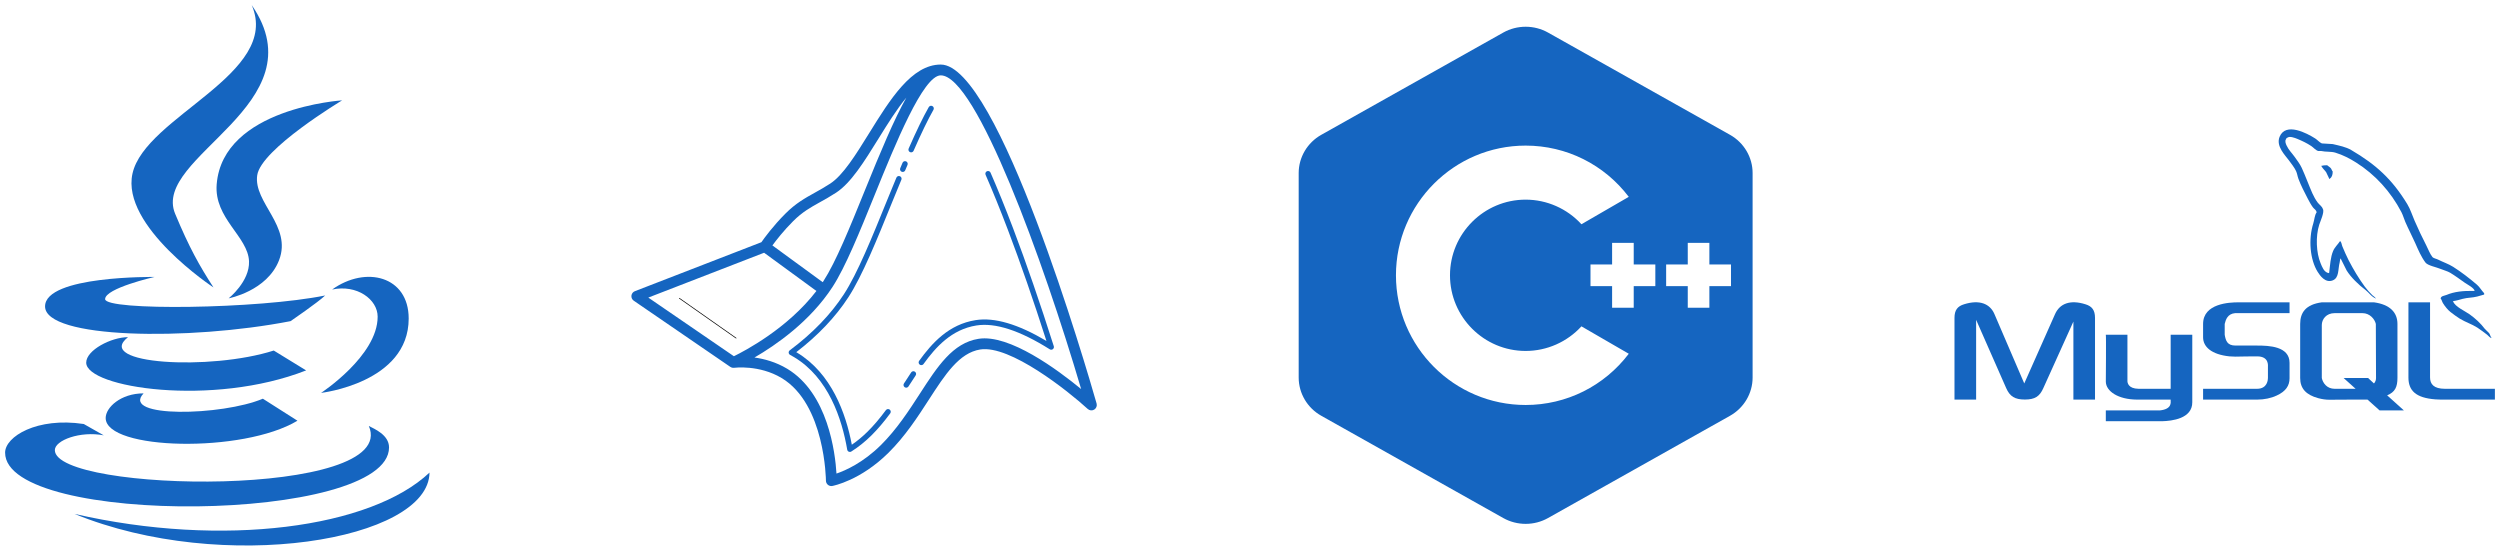
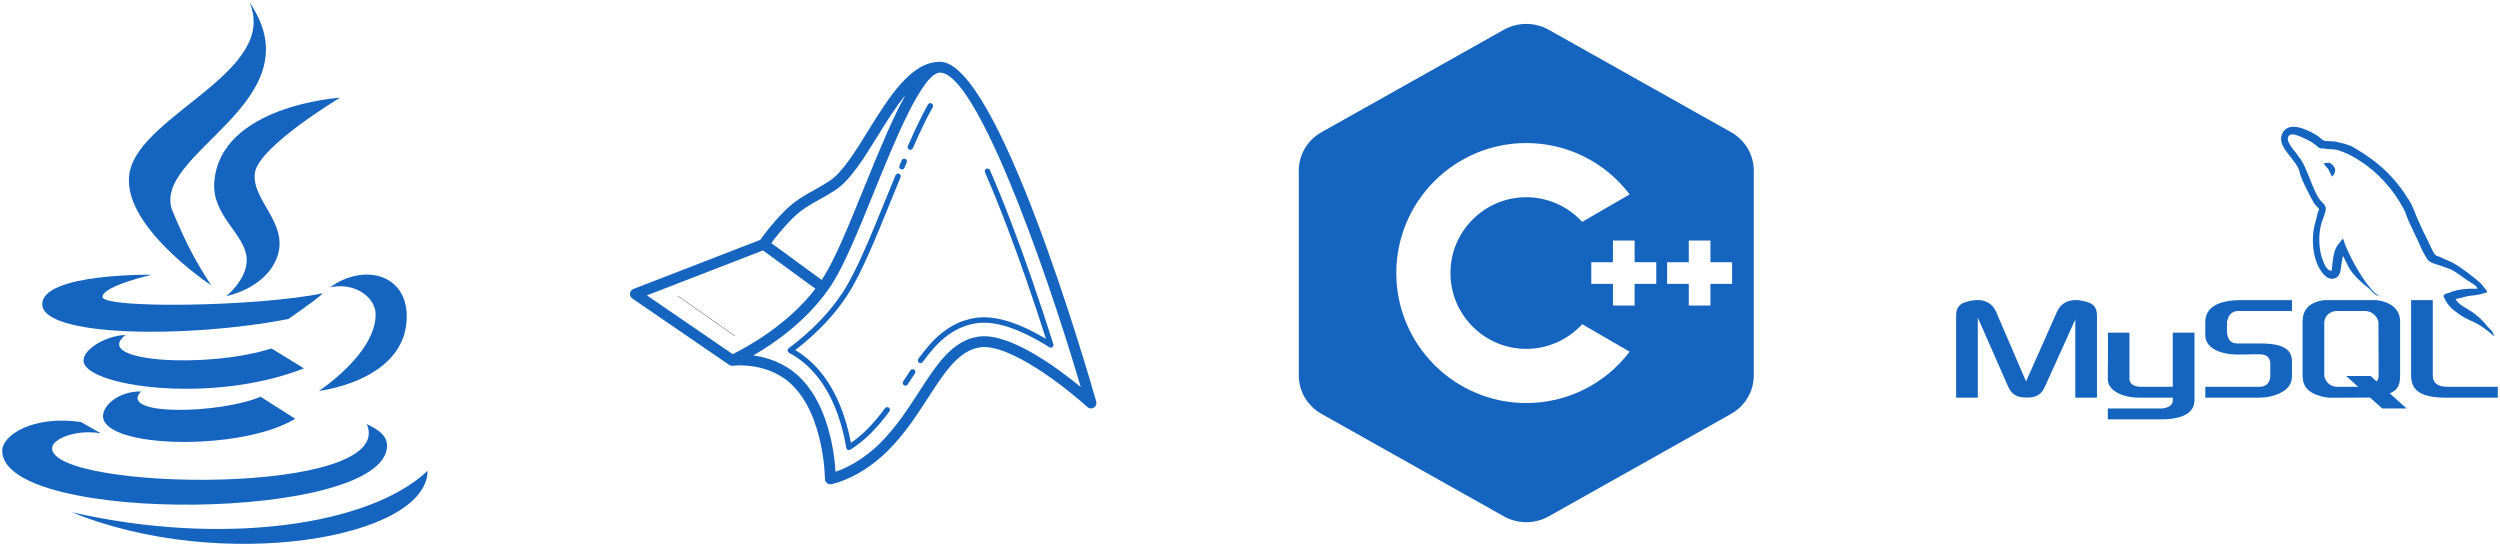
- <svg xmlns="http://www.w3.org/2000/svg" width="489.619mm" height="107.835mm" viewBox="0 0 489.619 107.835" version="1.1" id="svg5">
+ <svg xmlns="http://www.w3.org/2000/svg" width="1123.036mm" height="245.314mm" viewBox="0 0 1123.036 245.314" version="1.1" id="svg5">
  <defs id="defs2" />
-   <g id="layer1" transform="translate(129.5576,-88.6856)">
+   <g id="layer1" transform="translate(446.2663,-19.94602)">
    <g id="g970" transform="matrix(4,0,0,4,-345.756,-427.8087)" style="stroke-width:0.25">
-       <g style="fill:#1565c0;fill-opacity:1;stroke-width:0.25" id="g833" transform="matrix(0.5291667,0,0,0.5291667,115.5189,129.3734)">
-         <path d="m 43.911,12.003 v 0 L 27.069,2.54 c -1.276,-0.717 -2.861,-0.717 -4.138,0 L 6.089,12.003 C 4.801,12.727 4,14.081 4,15.537 v 18.927 c 0,1.455 0.8,2.809 2.089,3.533 l 16.842,9.464 c 0.638,0.358 1.354,0.538 2.069,0.538 0.715,0 1.431,-0.179 2.069,-0.538 L 43.911,37.998 C 45.2,37.272 46,35.918 46,34.463 V 15.537 c 0,-1.456 -0.801,-2.81 -2.089,-3.534 z M 25,37 c -6.617,0 -12,-5.383 -12,-12 0,-6.617 5.383,-12 12,-12 3.78,0 7.275,1.755 9.542,4.741 l -4.38,2.536 C 28.844,18.837 26.973,18 25,18 c -3.86,0 -7,3.14 -7,7 0,3.86 3.14,7 7,7 1.973,0 3.844,-0.837 5.162,-2.277 l 4.38,2.536 C 32.275,35.245 28.78,37 25,37 Z M 37,26 h -2 v 2 h -2 v -2 h -2 v -2 h 2 v -2 h 2 v 2 h 2 z m 7,0 h -2 v 2 h -2 v -2 h -2 v -2 h 2 v -2 h 2 v 2 h 2 z" id="path824" style="fill:#1565c0;fill-opacity:1;stroke-width:0.25" />
+       <g style="fill:#1565c0;fill-opacity:1;stroke-width:0.109" id="g833" transform="matrix(1.216554,0,0,1.216554,115.8656,112.1883)">
+         <path d="m 43.911,12.003 v 0 L 27.069,2.54 c -1.276,-0.717 -2.861,-0.717 -4.138,0 L 6.089,12.003 C 4.801,12.727 4,14.081 4,15.537 v 18.927 c 0,1.455 0.8,2.809 2.089,3.533 l 16.842,9.464 c 0.638,0.358 1.354,0.538 2.069,0.538 0.715,0 1.431,-0.179 2.069,-0.538 L 43.911,37.998 C 45.2,37.272 46,35.918 46,34.463 V 15.537 c 0,-1.456 -0.801,-2.81 -2.089,-3.534 z M 25,37 c -6.617,0 -12,-5.383 -12,-12 0,-6.617 5.383,-12 12,-12 3.78,0 7.275,1.755 9.542,4.741 l -4.38,2.536 C 28.844,18.837 26.973,18 25,18 c -3.86,0 -7,3.14 -7,7 0,3.86 3.14,7 7,7 1.973,0 3.844,-0.837 5.162,-2.277 l 4.38,2.536 C 32.275,35.245 28.78,37 25,37 Z M 37,26 h -2 v 2 h -2 v -2 h -2 v -2 h 2 v -2 h 2 v 2 h 2 z m 7,0 h -2 v 2 h -2 v -2 h -2 v -2 h 2 v -2 h 2 v 2 h 2 z" id="path824" style="fill:#1565c0;fill-opacity:1;stroke-width:0.109" />
      </g>
-       <g style="fill:#1565c0;fill-opacity:1;stroke-width:0.25" id="g862" transform="matrix(0.5291667,0,0,0.5291667,51.4601,129.3746)">
-         <path d="m 24.646,26.121 c -1.302,-2.014 -2.242,-3.68 -3.548,-6.817 -2.208,-5.306 13.433,-10.1 7.087,-19.306 2.75,6.363 -9.863,10.291 -11.034,15.593 -1.076,4.871 7.488,10.53 7.495,10.53 z" id="path835" style="fill:#1565c0;fill-opacity:1;stroke-width:0.25" />
-         <path d="m 24.942,16.583 c -0.251,3.148 2.903,4.828 2.993,7.119 0.073,1.871 -1.885,3.428 -1.885,3.428 0,0 3.552,-0.667 4.662,-3.524 1.231,-3.167 -2.386,-5.331 -2.019,-7.867 0.351,-2.426 7.858,-6.928 7.858,-6.928 0,0 -11.046,0.7 -11.609,7.772 z m 10.683,9.732 c 2.283,-0.492 4.211,0.904 4.211,2.515 0,3.624 -5.236,7.049 -5.236,7.049 0,0 8.108,-0.927 8.108,-6.881 0,-3.933 -3.983,-4.914 -7.083,-2.683 z" id="path837" style="fill:#1565c0;fill-opacity:1;stroke-width:0.25" />
-         <path d="m 31.779,29.24 c 0,0 2.529,-1.73 3.201,-2.376 -6.202,1.264 -20.36,1.432 -20.36,0.337 0,-1.009 4.563,-2.049 4.563,-2.049 0,0 -10.12,-0.139 -10.12,2.726 10e-4,2.991 13.252,3.202 22.716,1.362 z" id="path839" style="fill:#1565c0;fill-opacity:1;stroke-width:0.25" />
-         <path d="m 30.223,31.96 c -5.867,1.878 -16.685,1.276 -13.483,-1.238 -1.554,0 -3.87,1.202 -3.87,2.357 0,2.325 11.693,4.115 20.349,0.719 z" id="path841" style="fill:#1565c0;fill-opacity:1;stroke-width:0.25" />
-         <path d="m 18.18,35.922 c -2.128,0 -3.509,1.315 -3.509,2.28 0,2.985 12.708,3.286 17.744,0.251 l -3.2,-2.037 C 25.454,38.007 16.008,38.222 18.18,35.922 Z" id="path843" style="fill:#1565c0;fill-opacity:1;stroke-width:0.25" />
-         <path d="m 40.89,40.924 c 0,-1.167 -1.374,-1.721 -1.87,-1.986 2.901,6.718 -29.052,6.196 -29.052,2.233 0,-0.904 2.347,-1.787 4.525,-1.365 L 12.645,38.757 C 8.31,38.102 5.366,39.928 5.366,41.405 5.365,48.281 40.89,47.95 40.89,40.924 Z" id="path845" style="fill:#1565c0;fill-opacity:1;stroke-width:0.25" />
-         <path d="m 44.635,43.25 c -5.4,5.119 -19.089,6.984 -32.853,3.823 13.763,5.631 32.785,2.463 32.853,-3.823 z" id="path847" style="fill:#1565c0;fill-opacity:1;stroke-width:0.25" />
+       <g style="fill:#1565c0;fill-opacity:1;stroke-width:0.109" id="g862" transform="matrix(1.216554,0,0,1.216554,-31.4056,112.1911)">
+         <path d="m 24.646,26.121 c -1.302,-2.014 -2.242,-3.68 -3.548,-6.817 -2.208,-5.306 13.433,-10.1 7.087,-19.306 2.75,6.363 -9.863,10.291 -11.034,15.593 -1.076,4.871 7.488,10.53 7.495,10.53 z" id="path835" style="fill:#1565c0;fill-opacity:1;stroke-width:0.109" />
+         <path d="m 24.942,16.583 c -0.251,3.148 2.903,4.828 2.993,7.119 0.073,1.871 -1.885,3.428 -1.885,3.428 0,0 3.552,-0.667 4.662,-3.524 1.231,-3.167 -2.386,-5.331 -2.019,-7.867 0.351,-2.426 7.858,-6.928 7.858,-6.928 0,0 -11.046,0.7 -11.609,7.772 z m 10.683,9.732 c 2.283,-0.492 4.211,0.904 4.211,2.515 0,3.624 -5.236,7.049 -5.236,7.049 0,0 8.108,-0.927 8.108,-6.881 0,-3.933 -3.983,-4.914 -7.083,-2.683 z" id="path837" style="fill:#1565c0;fill-opacity:1;stroke-width:0.109" />
+         <path d="m 31.779,29.24 c 0,0 2.529,-1.73 3.201,-2.376 -6.202,1.264 -20.36,1.432 -20.36,0.337 0,-1.009 4.563,-2.049 4.563,-2.049 0,0 -10.12,-0.139 -10.12,2.726 10e-4,2.991 13.252,3.202 22.716,1.362 z" id="path839" style="fill:#1565c0;fill-opacity:1;stroke-width:0.109" />
+         <path d="m 30.223,31.96 c -5.867,1.878 -16.685,1.276 -13.483,-1.238 -1.554,0 -3.87,1.202 -3.87,2.357 0,2.325 11.693,4.115 20.349,0.719 z" id="path841" style="fill:#1565c0;fill-opacity:1;stroke-width:0.109" />
+         <path d="m 18.18,35.922 c -2.128,0 -3.509,1.315 -3.509,2.28 0,2.985 12.708,3.286 17.744,0.251 l -3.2,-2.037 C 25.454,38.007 16.008,38.222 18.18,35.922 Z" id="path843" style="fill:#1565c0;fill-opacity:1;stroke-width:0.109" />
+         <path d="m 40.89,40.924 c 0,-1.167 -1.374,-1.721 -1.87,-1.986 2.901,6.718 -29.052,6.196 -29.052,2.233 0,-0.904 2.347,-1.787 4.525,-1.365 L 12.645,38.757 C 8.31,38.102 5.366,39.928 5.366,41.405 5.365,48.281 40.89,47.95 40.89,40.924 Z" id="path845" style="fill:#1565c0;fill-opacity:1;stroke-width:0.109" />
+         <path d="m 44.635,43.25 c -5.4,5.119 -19.089,6.984 -32.853,3.823 13.763,5.631 32.785,2.463 32.853,-3.823 z" id="path847" style="fill:#1565c0;fill-opacity:1;stroke-width:0.109" />
      </g>
-       <g style="fill:#1565c0;fill-opacity:1;stroke-width:0.25" id="g894" transform="matrix(0.2645833,0,0,0.2645833,83.37634,129.6383)">
-         <path d="M 92.087,72.725 C 90.252,66.305 73.86,10 63.25,10 c -5.383,0 -9.383,6.454 -13.251,12.696 -2.481,4.004 -4.825,7.786 -7.208,9.336 -1.034,0.673 -1.965,1.19 -2.865,1.69 -1.808,1.004 -3.515,1.953 -5.415,3.854 -2.288,2.287 -3.926,4.543 -4.453,5.299 L 6.639,51.942 c -0.346,0.134 -0.589,0.449 -0.632,0.817 -0.043,0.368 0.122,0.73 0.428,0.94 L 24.31,65.95 24.313,65.945 c 0.2,0.137 0.446,0.205 0.699,0.171 0.045,-0.006 4.631,-0.601 8.789,1.894 8.058,4.834 8.199,18.852 8.199,18.993 10e-4,0.296 0.134,0.578 0.362,0.767 C 42.543,87.92 42.77,88 43,88 c 0.062,0 0.122,-0.005 0.183,-0.017 0.211,-0.039 5.209,-1.017 10.375,-6.125 3.115,-3.081 5.441,-6.676 7.493,-9.848 3.008,-4.65 5.605,-8.666 9.508,-9.283 5.492,-0.87 16.224,7.653 19.891,11.01 0.33,0.302 0.819,0.348 1.202,0.113 0.379,-0.235 0.557,-0.694 0.435,-1.125 z M 35.925,38.99 c 1.703,-1.703 3.218,-2.545 4.973,-3.52 0.93,-0.517 1.892,-1.051 2.984,-1.762 2.757,-1.793 5.215,-5.76 7.817,-9.958 1.683,-2.715 3.393,-5.466 5.176,-7.627 -2.265,4.03 -4.73,9.912 -7.708,17.257 -2.745,6.77 -5.337,13.164 -7.618,16.675 -0.048,0.074 -0.099,0.145 -0.147,0.218 l -9.308,-6.802 c 0.717,-0.978 2.085,-2.736 3.831,-4.481 z M 24.967,63.975 9.13,53.123 30.558,44.826 40.239,51.9 c -5.316,6.924 -13.23,11.08 -15.272,12.075 z m 45.279,-3.224 c -4.784,0.757 -7.606,5.12 -10.874,10.172 -1.997,3.086 -4.26,6.584 -7.221,9.512 -3.299,3.262 -6.543,4.69 -8.2,5.255 C 43.721,81.87 42.398,70.835 34.83,66.294 32.731,65.035 30.562,64.46 28.775,64.214 32.702,61.941 39.055,57.564 43.226,51.143 45.611,47.471 48.238,40.991 51.02,34.13 54.807,24.791 59.992,12 63.25,12 69.801,12 82.231,46.33 89.228,70.05 84.85,66.453 75.932,59.849 70.246,60.751 Z" id="path864" style="fill:#1565c0;fill-opacity:1;stroke-width:0.25" />
-         <path d="m 57.765,26.25 c -0.067,0 -0.136,-0.014 -0.201,-0.042 -0.253,-0.111 -0.367,-0.406 -0.257,-0.659 1.458,-3.323 2.675,-5.833 3.721,-7.671 0.136,-0.24 0.44,-0.325 0.682,-0.188 0.24,0.136 0.324,0.442 0.188,0.682 -1.028,1.809 -2.23,4.288 -3.674,7.579 -0.083,0.187 -0.267,0.299 -0.459,0.299 z" id="path866" style="fill:#1565c0;fill-opacity:1;stroke-width:0.25" />
-         <path d="m 56.213,29.875 c -0.064,0 -0.131,-0.013 -0.193,-0.039 -0.255,-0.107 -0.375,-0.4 -0.268,-0.655 l 0.423,-1.001 c 0.107,-0.255 0.399,-0.372 0.655,-0.266 0.254,0.108 0.373,0.401 0.265,0.655 l -0.421,0.999 c -0.08,0.192 -0.266,0.307 -0.461,0.307 z" id="path868" style="fill:#1565c0;fill-opacity:1;stroke-width:0.25" />
-         <path d="m 46.432,81.686 c -0.069,0 -0.139,-0.014 -0.204,-0.043 C 46.076,81.575 45.967,81.435 45.939,81.27 44.965,75.564 42.47,67.963 36.117,64.151 35.868,64.002 35.618,63.86 35.369,63.727 c -0.151,-0.081 -0.25,-0.232 -0.264,-0.403 -0.013,-0.17 0.063,-0.336 0.199,-0.438 4.226,-3.158 7.597,-6.65 10.02,-10.38 2.516,-3.874 5.186,-10.461 8.014,-17.436 0.403,-0.997 0.824,-2.014 1.282,-3.123 l 0.419,-1.013 c 0.105,-0.255 0.397,-0.374 0.652,-0.271 0.256,0.105 0.377,0.398 0.271,0.653 l -0.418,1.013 c -0.458,1.107 -0.878,2.123 -1.281,3.117 -2.846,7.02 -5.533,13.65 -8.102,17.604 -2.368,3.647 -5.612,7.067 -9.648,10.173 0.039,0.023 0.078,0.046 0.117,0.07 6.401,3.84 9.062,11.245 10.16,17.059 1.012,-0.693 1.984,-1.5 2.9,-2.406 1.135,-1.122 2.248,-2.428 3.405,-3.994 0.166,-0.222 0.48,-0.268 0.699,-0.104 0.223,0.164 0.27,0.477 0.105,0.699 -1.188,1.607 -2.335,2.952 -3.507,4.11 -1.154,1.142 -2.397,2.135 -3.695,2.952 -0.08,0.051 -0.173,0.077 -0.265,0.077 z" id="path870" style="fill:#1565c0;fill-opacity:1;stroke-width:0.25" />
-         <path fill="#000000" d="m 58.186,67.25 c -0.445,0.671 -0.888,1.355 -1.334,2.044" id="path872" style="fill:#1565c0;fill-opacity:1;stroke-width:0.25" />
-         <path d="m 56.853,69.794 c -0.094,0 -0.188,-0.026 -0.271,-0.08 -0.231,-0.15 -0.298,-0.459 -0.148,-0.691 0.446,-0.691 0.89,-1.376 1.338,-2.049 0.152,-0.231 0.463,-0.292 0.693,-0.14 0.229,0.153 0.292,0.463 0.139,0.693 -0.444,0.669 -0.886,1.352 -1.33,2.039 -0.097,0.147 -0.258,0.228 -0.421,0.228 z" id="path874" style="fill:#1565c0;fill-opacity:1;stroke-width:0.25" />
-         <path d="m 59.651,65.625 c -0.102,0 -0.204,-0.031 -0.293,-0.095 -0.224,-0.162 -0.274,-0.475 -0.112,-0.698 2.378,-3.286 5.479,-6.751 10.453,-7.537 3.479,-0.555 7.834,0.723 13.106,3.852 -2.395,-7.483 -4.786,-14.379 -7.116,-20.514 -1.432,-3.77 -2.826,-7.213 -4.146,-10.234 -0.11,-0.253 0.005,-0.548 0.258,-0.658 0.254,-0.111 0.548,0.004 0.658,0.258 1.327,3.036 2.729,6.495 4.166,10.279 2.468,6.5 5.005,13.849 7.541,21.843 0.063,0.2 -0.005,0.418 -0.171,0.547 -0.165,0.128 -0.395,0.14 -0.571,0.028 -5.565,-3.497 -10.084,-4.964 -13.568,-4.413 -4.612,0.729 -7.542,4.017 -9.799,7.136 -0.098,0.134 -0.251,0.206 -0.406,0.206 z" id="path876" style="fill:#1565c0;fill-opacity:1;stroke-width:0.25" />
-         <line x1="14.875" x2="25.375" y1="53.25" y2="60.625" fill="#000000" stroke="#000000" stroke-linecap="round" stroke-linejoin="round" stroke-miterlimit="10" id="line878" style="fill:#1565c0;fill-opacity:1;stroke-width:0.125" />
+       <g style="fill:#1565c0;fill-opacity:1;stroke-width:0.109" id="g894" transform="matrix(0.6082771,0,0,0.6082771,41.96985,112.7973)">
+         <path d="M 92.087,72.725 C 90.252,66.305 73.86,10 63.25,10 c -5.383,0 -9.383,6.454 -13.251,12.696 -2.481,4.004 -4.825,7.786 -7.208,9.336 -1.034,0.673 -1.965,1.19 -2.865,1.69 -1.808,1.004 -3.515,1.953 -5.415,3.854 -2.288,2.287 -3.926,4.543 -4.453,5.299 L 6.639,51.942 c -0.346,0.134 -0.589,0.449 -0.632,0.817 -0.043,0.368 0.122,0.73 0.428,0.94 L 24.31,65.95 24.313,65.945 c 0.2,0.137 0.446,0.205 0.699,0.171 0.045,-0.006 4.631,-0.601 8.789,1.894 8.058,4.834 8.199,18.852 8.199,18.993 10e-4,0.296 0.134,0.578 0.362,0.767 C 42.543,87.92 42.77,88 43,88 c 0.062,0 0.122,-0.005 0.183,-0.017 0.211,-0.039 5.209,-1.017 10.375,-6.125 3.115,-3.081 5.441,-6.676 7.493,-9.848 3.008,-4.65 5.605,-8.666 9.508,-9.283 5.492,-0.87 16.224,7.653 19.891,11.01 0.33,0.302 0.819,0.348 1.202,0.113 0.379,-0.235 0.557,-0.694 0.435,-1.125 z M 35.925,38.99 c 1.703,-1.703 3.218,-2.545 4.973,-3.52 0.93,-0.517 1.892,-1.051 2.984,-1.762 2.757,-1.793 5.215,-5.76 7.817,-9.958 1.683,-2.715 3.393,-5.466 5.176,-7.627 -2.265,4.03 -4.73,9.912 -7.708,17.257 -2.745,6.77 -5.337,13.164 -7.618,16.675 -0.048,0.074 -0.099,0.145 -0.147,0.218 l -9.308,-6.802 c 0.717,-0.978 2.085,-2.736 3.831,-4.481 z M 24.967,63.975 9.13,53.123 30.558,44.826 40.239,51.9 c -5.316,6.924 -13.23,11.08 -15.272,12.075 z m 45.279,-3.224 c -4.784,0.757 -7.606,5.12 -10.874,10.172 -1.997,3.086 -4.26,6.584 -7.221,9.512 -3.299,3.262 -6.543,4.69 -8.2,5.255 C 43.721,81.87 42.398,70.835 34.83,66.294 32.731,65.035 30.562,64.46 28.775,64.214 32.702,61.941 39.055,57.564 43.226,51.143 45.611,47.471 48.238,40.991 51.02,34.13 54.807,24.791 59.992,12 63.25,12 69.801,12 82.231,46.33 89.228,70.05 84.85,66.453 75.932,59.849 70.246,60.751 Z" id="path864" style="fill:#1565c0;fill-opacity:1;stroke-width:0.109" />
+         <path d="m 57.765,26.25 c -0.067,0 -0.136,-0.014 -0.201,-0.042 -0.253,-0.111 -0.367,-0.406 -0.257,-0.659 1.458,-3.323 2.675,-5.833 3.721,-7.671 0.136,-0.24 0.44,-0.325 0.682,-0.188 0.24,0.136 0.324,0.442 0.188,0.682 -1.028,1.809 -2.23,4.288 -3.674,7.579 -0.083,0.187 -0.267,0.299 -0.459,0.299 z" id="path866" style="fill:#1565c0;fill-opacity:1;stroke-width:0.109" />
+         <path d="m 56.213,29.875 c -0.064,0 -0.131,-0.013 -0.193,-0.039 -0.255,-0.107 -0.375,-0.4 -0.268,-0.655 l 0.423,-1.001 c 0.107,-0.255 0.399,-0.372 0.655,-0.266 0.254,0.108 0.373,0.401 0.265,0.655 l -0.421,0.999 c -0.08,0.192 -0.266,0.307 -0.461,0.307 z" id="path868" style="fill:#1565c0;fill-opacity:1;stroke-width:0.109" />
+         <path d="m 46.432,81.686 c -0.069,0 -0.139,-0.014 -0.204,-0.043 C 46.076,81.575 45.967,81.435 45.939,81.27 44.965,75.564 42.47,67.963 36.117,64.151 35.868,64.002 35.618,63.86 35.369,63.727 c -0.151,-0.081 -0.25,-0.232 -0.264,-0.403 -0.013,-0.17 0.063,-0.336 0.199,-0.438 4.226,-3.158 7.597,-6.65 10.02,-10.38 2.516,-3.874 5.186,-10.461 8.014,-17.436 0.403,-0.997 0.824,-2.014 1.282,-3.123 l 0.419,-1.013 c 0.105,-0.255 0.397,-0.374 0.652,-0.271 0.256,0.105 0.377,0.398 0.271,0.653 l -0.418,1.013 c -0.458,1.107 -0.878,2.123 -1.281,3.117 -2.846,7.02 -5.533,13.65 -8.102,17.604 -2.368,3.647 -5.612,7.067 -9.648,10.173 0.039,0.023 0.078,0.046 0.117,0.07 6.401,3.84 9.062,11.245 10.16,17.059 1.012,-0.693 1.984,-1.5 2.9,-2.406 1.135,-1.122 2.248,-2.428 3.405,-3.994 0.166,-0.222 0.48,-0.268 0.699,-0.104 0.223,0.164 0.27,0.477 0.105,0.699 -1.188,1.607 -2.335,2.952 -3.507,4.11 -1.154,1.142 -2.397,2.135 -3.695,2.952 -0.08,0.051 -0.173,0.077 -0.265,0.077 z" id="path870" style="fill:#1565c0;fill-opacity:1;stroke-width:0.109" />
+         <path fill="#000000" d="m 58.186,67.25 c -0.445,0.671 -0.888,1.355 -1.334,2.044" id="path872" style="fill:#1565c0;fill-opacity:1;stroke-width:0.109" />
+         <path d="m 56.853,69.794 c -0.094,0 -0.188,-0.026 -0.271,-0.08 -0.231,-0.15 -0.298,-0.459 -0.148,-0.691 0.446,-0.691 0.89,-1.376 1.338,-2.049 0.152,-0.231 0.463,-0.292 0.693,-0.14 0.229,0.153 0.292,0.463 0.139,0.693 -0.444,0.669 -0.886,1.352 -1.33,2.039 -0.097,0.147 -0.258,0.228 -0.421,0.228 z" id="path874" style="fill:#1565c0;fill-opacity:1;stroke-width:0.109" />
+         <path d="m 59.651,65.625 c -0.102,0 -0.204,-0.031 -0.293,-0.095 -0.224,-0.162 -0.274,-0.475 -0.112,-0.698 2.378,-3.286 5.479,-6.751 10.453,-7.537 3.479,-0.555 7.834,0.723 13.106,3.852 -2.395,-7.483 -4.786,-14.379 -7.116,-20.514 -1.432,-3.77 -2.826,-7.213 -4.146,-10.234 -0.11,-0.253 0.005,-0.548 0.258,-0.658 0.254,-0.111 0.548,0.004 0.658,0.258 1.327,3.036 2.729,6.495 4.166,10.279 2.468,6.5 5.005,13.849 7.541,21.843 0.063,0.2 -0.005,0.418 -0.171,0.547 -0.165,0.128 -0.395,0.14 -0.571,0.028 -5.565,-3.497 -10.084,-4.964 -13.568,-4.413 -4.612,0.729 -7.542,4.017 -9.799,7.136 -0.098,0.134 -0.251,0.206 -0.406,0.206 z" id="path876" style="fill:#1565c0;fill-opacity:1;stroke-width:0.109" />
+         <line x1="14.875" x2="25.375" y1="53.25" y2="60.625" fill="#000000" stroke="#000000" stroke-linecap="round" stroke-linejoin="round" stroke-miterlimit="10" id="line878" style="fill:#1565c0;fill-opacity:1;stroke-width:0.054" />
      </g>
-       <g style="fill:#1565c0;fill-opacity:1;stroke-width:0.25" id="g923" transform="matrix(0.5291667,0,0,0.5291667,149.7461,131.2264)">
-         <path d="m -0.738,-88.593 h 2 v -7.381 l 2.778,6.31 c 0.343,0.787 0.811,1.065 1.731,1.065 0.92,0 1.37,-0.278 1.713,-1.065 l 2.778,-6.148 v 7.219 h 2 v -7.561 c 0,-0.726 -0.289,-1.078 -0.884,-1.259 -1.424,-0.448 -2.38,-0.061 -2.813,0.908 l -2.849,6.417 -2.759,-6.417 c -0.415,-0.969 -1.388,-1.356 -2.813,-0.908 -0.595,0.181 -0.884,0.533 -0.884,1.259 v 7.561 z" transform="translate(0.738,121.593)" id="path896" style="fill:#1565c0;fill-opacity:1;stroke-width:0.25" />
-         <path d="m -86.444,-115.416 h 2 v 4.224 c -0.016,0.208 0.067,0.761 1.031,0.776 0.492,0.008 2.939,0 2.969,0 v -5 h 2 c 0.008,0 0,6.217 0,6.243 0.01,1.533 -1.904,1.731 -2.785,1.757 h -5.215 v -1 c 0.01,0 4.987,10e-4 5.001,0 1.133,-0.12 0.999,-0.744 0.999,-0.933 v -0.067 h -3.137 c -1.74,-0.016 -2.849,-0.782 -2.862,-1.656 -0.001,-0.081 0.038,-4.306 -0.001,-4.344 z" transform="translate(100.444,142.416)" id="path898" style="fill:#1565c0;fill-opacity:1;stroke-width:0.25" />
-         <path d="m -148.496,-91.557 h 5.008 c 0.656,0 1.294,-0.137 1.8,-0.375 0.844,-0.387 1.192,-0.912 1.192,-1.6 v -1.425 c 0,-1.538 -1.906,-1.6 -3,-1.6 h -2 c -0.787,0 -0.906,-0.475 -1,-1 v -1 c 0.094,-0.4 0.269,-0.938 0.962,-1 0.805,0 5.038,0 5.038,0 v -1 h -4.756 c -0.787,0 -3.244,0.094 -3.244,2 v 1.237 c 0,0.875 0.769,1.588 2.438,1.763 0.188,0.012 0.375,0.025 0.562,0.025 0,0 1.944,-0.038 2,-0.025 1.125,0 1,0.875 1,1 v 1 c 0,0.138 -0.031,1 -1.011,1 -0.075,0 -4.989,0 -4.989,0 z" transform="translate(171.496,124.557)" id="path900" style="fill:#1565c0;fill-opacity:1;stroke-width:0.25" />
-         <path d="m -266.656,-93.599 c 0,1.207 0.682,1.884 2.492,2.02 0.169,0.011 0.339,0.022 0.508,0.022 h 5 v -1 h -4.62 c -1.032,0 -1.38,-0.433 -1.38,-1.053 v -6.947 h -2 z" transform="translate(308.656,124.557)" id="path902" style="fill:#1565c0;fill-opacity:1;stroke-width:0.25" />
-         <path d="m -204.757,-93.666 v -5 c 0,-1.063 0.521,-1.796 1.996,-2 h 0.7 3.591 0.547 c 1.475,0.204 2.167,0.937 2.167,2 v 4.981 c 0,0.862 -0.224,1.324 -0.954,1.624 l 1.549,1.394 h -2.25 l -1.115,-1 h -1.309 l -2.225,0.013 c -0.322,0 -0.661,-0.045 -1.034,-0.147 -1.12,-0.305 -1.663,-0.893 -1.663,-1.865 z m 2,0 c 0.102,0.486 0.493,1 1.188,1 h 1.942 l -1.113,-1 h 2.266 l 0.541,0.502 c 0,0 0.194,-0.158 0.194,-0.502 0,-0.344 -0.017,-5 -0.017,-5 -0.102,-0.452 -0.56,-1 -1.238,-1 h -2.574 c -0.78,0 -1.188,0.571 -1.188,1.102 v 4.898 z" transform="translate(236.74,124.666)" id="path904" style="fill:#1565c0;fill-opacity:1;stroke-width:0.25" />
-         <path d="m -193.466,27.589 c -1.074,-0.029 -1.894,0.071 -2.595,0.366 -0.199,0.084 -0.517,0.086 -0.55,0.336 0.109,0.115 0.126,0.286 0.214,0.427 0.167,0.271 0.45,0.634 0.702,0.824 0.276,0.208 0.56,0.431 0.855,0.611 0.525,0.32 1.112,0.503 1.618,0.824 0.298,0.189 0.594,0.428 0.885,0.641 0.144,0.106 0.24,0.27 0.427,0.336 0,-0.01 0,-0.02 0,-0.03 -0.098,-0.125 -0.124,-0.297 -0.214,-0.428 -0.132,-0.132 -0.265,-0.265 -0.397,-0.397 -0.388,-0.515 -0.881,-0.968 -1.404,-1.343 -0.418,-0.3 -1.352,-0.705 -1.527,-1.191 -0.01,-0.01 -0.02,-0.02 -0.031,-0.031 0.296,-0.033 0.643,-0.141 0.916,-0.214 0.459,-0.123 0.869,-0.091 1.343,-0.214 0.214,-0.061 0.427,-0.122 0.641,-0.183 0,-0.041 0,-0.081 0,-0.122 -0.24,-0.246 -0.411,-0.571 -0.672,-0.794 -0.684,-0.582 -1.43,-1.164 -2.198,-1.649 -0.426,-0.269 -0.953,-0.444 -1.404,-0.672 -0.152,-0.077 -0.419,-0.117 -0.519,-0.244 -0.237,-0.302 -0.366,-0.686 -0.549,-1.038 -0.383,-0.738 -0.76,-1.544 -1.099,-2.32 -0.232,-0.529 -0.383,-1.052 -0.672,-1.527 -1.386,-2.279 -2.879,-3.655 -5.19,-5.007 -0.492,-0.288 -1.084,-0.401 -1.71,-0.55 -0.336,-0.02 -0.672,-0.041 -1.008,-0.061 -0.205,-0.086 -0.418,-0.336 -0.611,-0.458 -0.766,-0.484 -2.73,-1.536 -3.297,-0.153 -0.358,0.873 0.535,1.725 0.855,2.168 0.224,0.31 0.511,0.658 0.672,1.008 0.105,0.229 0.124,0.459 0.214,0.702 0.222,0.598 0.573,1.279 0.86,1.832 0.145,0.28 0.305,0.574 0.489,0.824 0.112,0.153 0.305,0.221 0.336,0.458 -0.189,0.264 -0.199,0.673 -0.305,1.008 -0.477,1.505 -0.297,3.375 0.397,4.488 0.213,0.342 0.715,1.075 1.404,0.794 0.603,-0.246 0.469,-1.007 0.641,-1.679 0.039,-0.152 0.015,-0.264 0.092,-0.366 0,0.01 0,0.02 0,0.031 0.183,0.366 0.366,0.733 0.55,1.099 0.407,0.655 1.129,1.34 1.74,1.802 0.317,0.24 0.567,0.654 0.977,0.794 0,-0.01 0,-0.02 0,-0.031 -0.01,0 -0.02,0 -0.031,0 -0.079,-0.124 -0.204,-0.175 -0.305,-0.275 -0.239,-0.234 -0.505,-0.525 -0.702,-0.794 -0.556,-0.755 -1.048,-1.582 -1.496,-2.443 -0.214,-0.411 -0.4,-0.864 -0.58,-1.282 -0.07,-0.161 -0.069,-0.405 -0.214,-0.489 -0.198,0.306 -0.488,0.554 -0.641,0.916 -0.244,0.578 -0.276,1.284 -0.366,2.015 -0.054,0.019 -0.03,0.006 -0.061,0.03 -0.425,-0.103 -0.575,-0.54 -0.733,-0.916 -0.4,-0.95 -0.474,-2.479 -0.122,-3.572 0.091,-0.283 0.502,-1.174 0.336,-1.435 -0.079,-0.261 -0.342,-0.412 -0.488,-0.611 -0.182,-0.246 -0.363,-0.571 -0.489,-0.855 -0.327,-0.741 -0.638,-1.602 -0.982,-2.351 -0.165,-0.358 -0.443,-0.72 -0.672,-1.038 -0.253,-0.352 -0.537,-0.612 -0.733,-1.038 -0.07,-0.151 -0.165,-0.394 -0.061,-0.55 0.033,-0.105 0.079,-0.149 0.183,-0.183 0.177,-0.137 0.67,0.045 0.855,0.122 0.49,0.203 0.898,0.397 1.313,0.672 0.199,0.132 0.4,0.387 0.641,0.458 0.092,0 0.183,0 0.275,0 0.43,0.099 0.911,0.031 1.313,0.153 0.71,0.216 1.346,0.551 1.923,0.916 1.76,1.111 3.199,2.693 4.183,4.58 0.158,0.304 0.227,0.594 0.366,0.916 0.281,0.65 0.636,1.319 0.916,1.954 0.279,0.634 0.552,1.274 0.947,1.802 0.208,0.277 1.01,0.426 1.374,0.58 0.255,0.108 0.674,0.22 0.916,0.366 0.462,0.279 0.91,0.611 1.343,0.916 0.217,0.154 0.883,0.489 0.916,0.765 z" transform="translate(241.59,-4.643)" id="path906" style="fill:#1565c0;fill-opacity:1;stroke-width:0.25" />
-         <path d="m -238.028,-13.489 c -0.224,-0.004 -0.382,0.024 -0.55,0.061 0,0.01 0,0.02 0,0.031 0.01,0 0.02,0 0.031,0 0.107,0.219 0.295,0.361 0.427,0.55 0.102,0.214 0.203,0.427 0.305,0.641 0.01,-0.01 0.02,-0.02 0.03,-0.03 0.189,-0.133 0.276,-0.346 0.275,-0.672 -0.076,-0.08 -0.087,-0.18 -0.153,-0.275 -0.086,-0.128 -0.255,-0.2 -0.365,-0.306 z" transform="translate(272.504,24.803)" id="path908" style="fill:#1565c0;fill-opacity:1;stroke-width:0.25" />
+       <g style="fill:#1565c0;fill-opacity:1;stroke-width:0.109" id="g923" transform="matrix(1.216554,0,0,1.216554,194.5539,116.4483)">
+         <path d="m -0.738,-88.593 h 2 v -7.381 l 2.778,6.31 c 0.343,0.787 0.811,1.065 1.731,1.065 0.92,0 1.37,-0.278 1.713,-1.065 l 2.778,-6.148 v 7.219 h 2 v -7.561 c 0,-0.726 -0.289,-1.078 -0.884,-1.259 -1.424,-0.448 -2.38,-0.061 -2.813,0.908 l -2.849,6.417 -2.759,-6.417 c -0.415,-0.969 -1.388,-1.356 -2.813,-0.908 -0.595,0.181 -0.884,0.533 -0.884,1.259 v 7.561 z" transform="translate(0.738,121.593)" id="path896" style="fill:#1565c0;fill-opacity:1;stroke-width:0.109" />
+         <path d="m -86.444,-115.416 h 2 v 4.224 c -0.016,0.208 0.067,0.761 1.031,0.776 0.492,0.008 2.939,0 2.969,0 v -5 h 2 c 0.008,0 0,6.217 0,6.243 0.01,1.533 -1.904,1.731 -2.785,1.757 h -5.215 v -1 c 0.01,0 4.987,10e-4 5.001,0 1.133,-0.12 0.999,-0.744 0.999,-0.933 v -0.067 h -3.137 c -1.74,-0.016 -2.849,-0.782 -2.862,-1.656 -0.001,-0.081 0.038,-4.306 -0.001,-4.344 z" transform="translate(100.444,142.416)" id="path898" style="fill:#1565c0;fill-opacity:1;stroke-width:0.109" />
+         <path d="m -148.496,-91.557 h 5.008 c 0.656,0 1.294,-0.137 1.8,-0.375 0.844,-0.387 1.192,-0.912 1.192,-1.6 v -1.425 c 0,-1.538 -1.906,-1.6 -3,-1.6 h -2 c -0.787,0 -0.906,-0.475 -1,-1 v -1 c 0.094,-0.4 0.269,-0.938 0.962,-1 0.805,0 5.038,0 5.038,0 v -1 h -4.756 c -0.787,0 -3.244,0.094 -3.244,2 v 1.237 c 0,0.875 0.769,1.588 2.438,1.763 0.188,0.012 0.375,0.025 0.562,0.025 0,0 1.944,-0.038 2,-0.025 1.125,0 1,0.875 1,1 v 1 c 0,0.138 -0.031,1 -1.011,1 -0.075,0 -4.989,0 -4.989,0 z" transform="translate(171.496,124.557)" id="path900" style="fill:#1565c0;fill-opacity:1;stroke-width:0.109" />
+         <path d="m -266.656,-93.599 c 0,1.207 0.682,1.884 2.492,2.02 0.169,0.011 0.339,0.022 0.508,0.022 h 5 v -1 h -4.62 c -1.032,0 -1.38,-0.433 -1.38,-1.053 v -6.947 h -2 z" transform="translate(308.656,124.557)" id="path902" style="fill:#1565c0;fill-opacity:1;stroke-width:0.109" />
+         <path d="m -204.757,-93.666 v -5 c 0,-1.063 0.521,-1.796 1.996,-2 h 0.7 3.591 0.547 c 1.475,0.204 2.167,0.937 2.167,2 v 4.981 c 0,0.862 -0.224,1.324 -0.954,1.624 l 1.549,1.394 h -2.25 l -1.115,-1 h -1.309 l -2.225,0.013 c -0.322,0 -0.661,-0.045 -1.034,-0.147 -1.12,-0.305 -1.663,-0.893 -1.663,-1.865 z m 2,0 c 0.102,0.486 0.493,1 1.188,1 h 1.942 l -1.113,-1 h 2.266 l 0.541,0.502 c 0,0 0.194,-0.158 0.194,-0.502 0,-0.344 -0.017,-5 -0.017,-5 -0.102,-0.452 -0.56,-1 -1.238,-1 h -2.574 c -0.78,0 -1.188,0.571 -1.188,1.102 v 4.898 z" transform="translate(236.74,124.666)" id="path904" style="fill:#1565c0;fill-opacity:1;stroke-width:0.109" />
+         <path d="m -193.466,27.589 c -1.074,-0.029 -1.894,0.071 -2.595,0.366 -0.199,0.084 -0.517,0.086 -0.55,0.336 0.109,0.115 0.126,0.286 0.214,0.427 0.167,0.271 0.45,0.634 0.702,0.824 0.276,0.208 0.56,0.431 0.855,0.611 0.525,0.32 1.112,0.503 1.618,0.824 0.298,0.189 0.594,0.428 0.885,0.641 0.144,0.106 0.24,0.27 0.427,0.336 0,-0.01 0,-0.02 0,-0.03 -0.098,-0.125 -0.124,-0.297 -0.214,-0.428 -0.132,-0.132 -0.265,-0.265 -0.397,-0.397 -0.388,-0.515 -0.881,-0.968 -1.404,-1.343 -0.418,-0.3 -1.352,-0.705 -1.527,-1.191 -0.01,-0.01 -0.02,-0.02 -0.031,-0.031 0.296,-0.033 0.643,-0.141 0.916,-0.214 0.459,-0.123 0.869,-0.091 1.343,-0.214 0.214,-0.061 0.427,-0.122 0.641,-0.183 0,-0.041 0,-0.081 0,-0.122 -0.24,-0.246 -0.411,-0.571 -0.672,-0.794 -0.684,-0.582 -1.43,-1.164 -2.198,-1.649 -0.426,-0.269 -0.953,-0.444 -1.404,-0.672 -0.152,-0.077 -0.419,-0.117 -0.519,-0.244 -0.237,-0.302 -0.366,-0.686 -0.549,-1.038 -0.383,-0.738 -0.76,-1.544 -1.099,-2.32 -0.232,-0.529 -0.383,-1.052 -0.672,-1.527 -1.386,-2.279 -2.879,-3.655 -5.19,-5.007 -0.492,-0.288 -1.084,-0.401 -1.71,-0.55 -0.336,-0.02 -0.672,-0.041 -1.008,-0.061 -0.205,-0.086 -0.418,-0.336 -0.611,-0.458 -0.766,-0.484 -2.73,-1.536 -3.297,-0.153 -0.358,0.873 0.535,1.725 0.855,2.168 0.224,0.31 0.511,0.658 0.672,1.008 0.105,0.229 0.124,0.459 0.214,0.702 0.222,0.598 0.573,1.279 0.86,1.832 0.145,0.28 0.305,0.574 0.489,0.824 0.112,0.153 0.305,0.221 0.336,0.458 -0.189,0.264 -0.199,0.673 -0.305,1.008 -0.477,1.505 -0.297,3.375 0.397,4.488 0.213,0.342 0.715,1.075 1.404,0.794 0.603,-0.246 0.469,-1.007 0.641,-1.679 0.039,-0.152 0.015,-0.264 0.092,-0.366 0,0.01 0,0.02 0,0.031 0.183,0.366 0.366,0.733 0.55,1.099 0.407,0.655 1.129,1.34 1.74,1.802 0.317,0.24 0.567,0.654 0.977,0.794 0,-0.01 0,-0.02 0,-0.031 -0.01,0 -0.02,0 -0.031,0 -0.079,-0.124 -0.204,-0.175 -0.305,-0.275 -0.239,-0.234 -0.505,-0.525 -0.702,-0.794 -0.556,-0.755 -1.048,-1.582 -1.496,-2.443 -0.214,-0.411 -0.4,-0.864 -0.58,-1.282 -0.07,-0.161 -0.069,-0.405 -0.214,-0.489 -0.198,0.306 -0.488,0.554 -0.641,0.916 -0.244,0.578 -0.276,1.284 -0.366,2.015 -0.054,0.019 -0.03,0.006 -0.061,0.03 -0.425,-0.103 -0.575,-0.54 -0.733,-0.916 -0.4,-0.95 -0.474,-2.479 -0.122,-3.572 0.091,-0.283 0.502,-1.174 0.336,-1.435 -0.079,-0.261 -0.342,-0.412 -0.488,-0.611 -0.182,-0.246 -0.363,-0.571 -0.489,-0.855 -0.327,-0.741 -0.638,-1.602 -0.982,-2.351 -0.165,-0.358 -0.443,-0.72 -0.672,-1.038 -0.253,-0.352 -0.537,-0.612 -0.733,-1.038 -0.07,-0.151 -0.165,-0.394 -0.061,-0.55 0.033,-0.105 0.079,-0.149 0.183,-0.183 0.177,-0.137 0.67,0.045 0.855,0.122 0.49,0.203 0.898,0.397 1.313,0.672 0.199,0.132 0.4,0.387 0.641,0.458 0.092,0 0.183,0 0.275,0 0.43,0.099 0.911,0.031 1.313,0.153 0.71,0.216 1.346,0.551 1.923,0.916 1.76,1.111 3.199,2.693 4.183,4.58 0.158,0.304 0.227,0.594 0.366,0.916 0.281,0.65 0.636,1.319 0.916,1.954 0.279,0.634 0.552,1.274 0.947,1.802 0.208,0.277 1.01,0.426 1.374,0.58 0.255,0.108 0.674,0.22 0.916,0.366 0.462,0.279 0.91,0.611 1.343,0.916 0.217,0.154 0.883,0.489 0.916,0.765 z" transform="translate(241.59,-4.643)" id="path906" style="fill:#1565c0;fill-opacity:1;stroke-width:0.109" />
+         <path d="m -238.028,-13.489 c -0.224,-0.004 -0.382,0.024 -0.55,0.061 0,0.01 0,0.02 0,0.031 0.01,0 0.02,0 0.031,0 0.107,0.219 0.295,0.361 0.427,0.55 0.102,0.214 0.203,0.427 0.305,0.641 0.01,-0.01 0.02,-0.02 0.03,-0.03 0.189,-0.133 0.276,-0.346 0.275,-0.672 -0.076,-0.08 -0.087,-0.18 -0.153,-0.275 -0.086,-0.128 -0.255,-0.2 -0.365,-0.306 z" transform="translate(272.504,24.803)" id="path908" style="fill:#1565c0;fill-opacity:1;stroke-width:0.109" />
      </g>
    </g>
  </g>
</svg>
